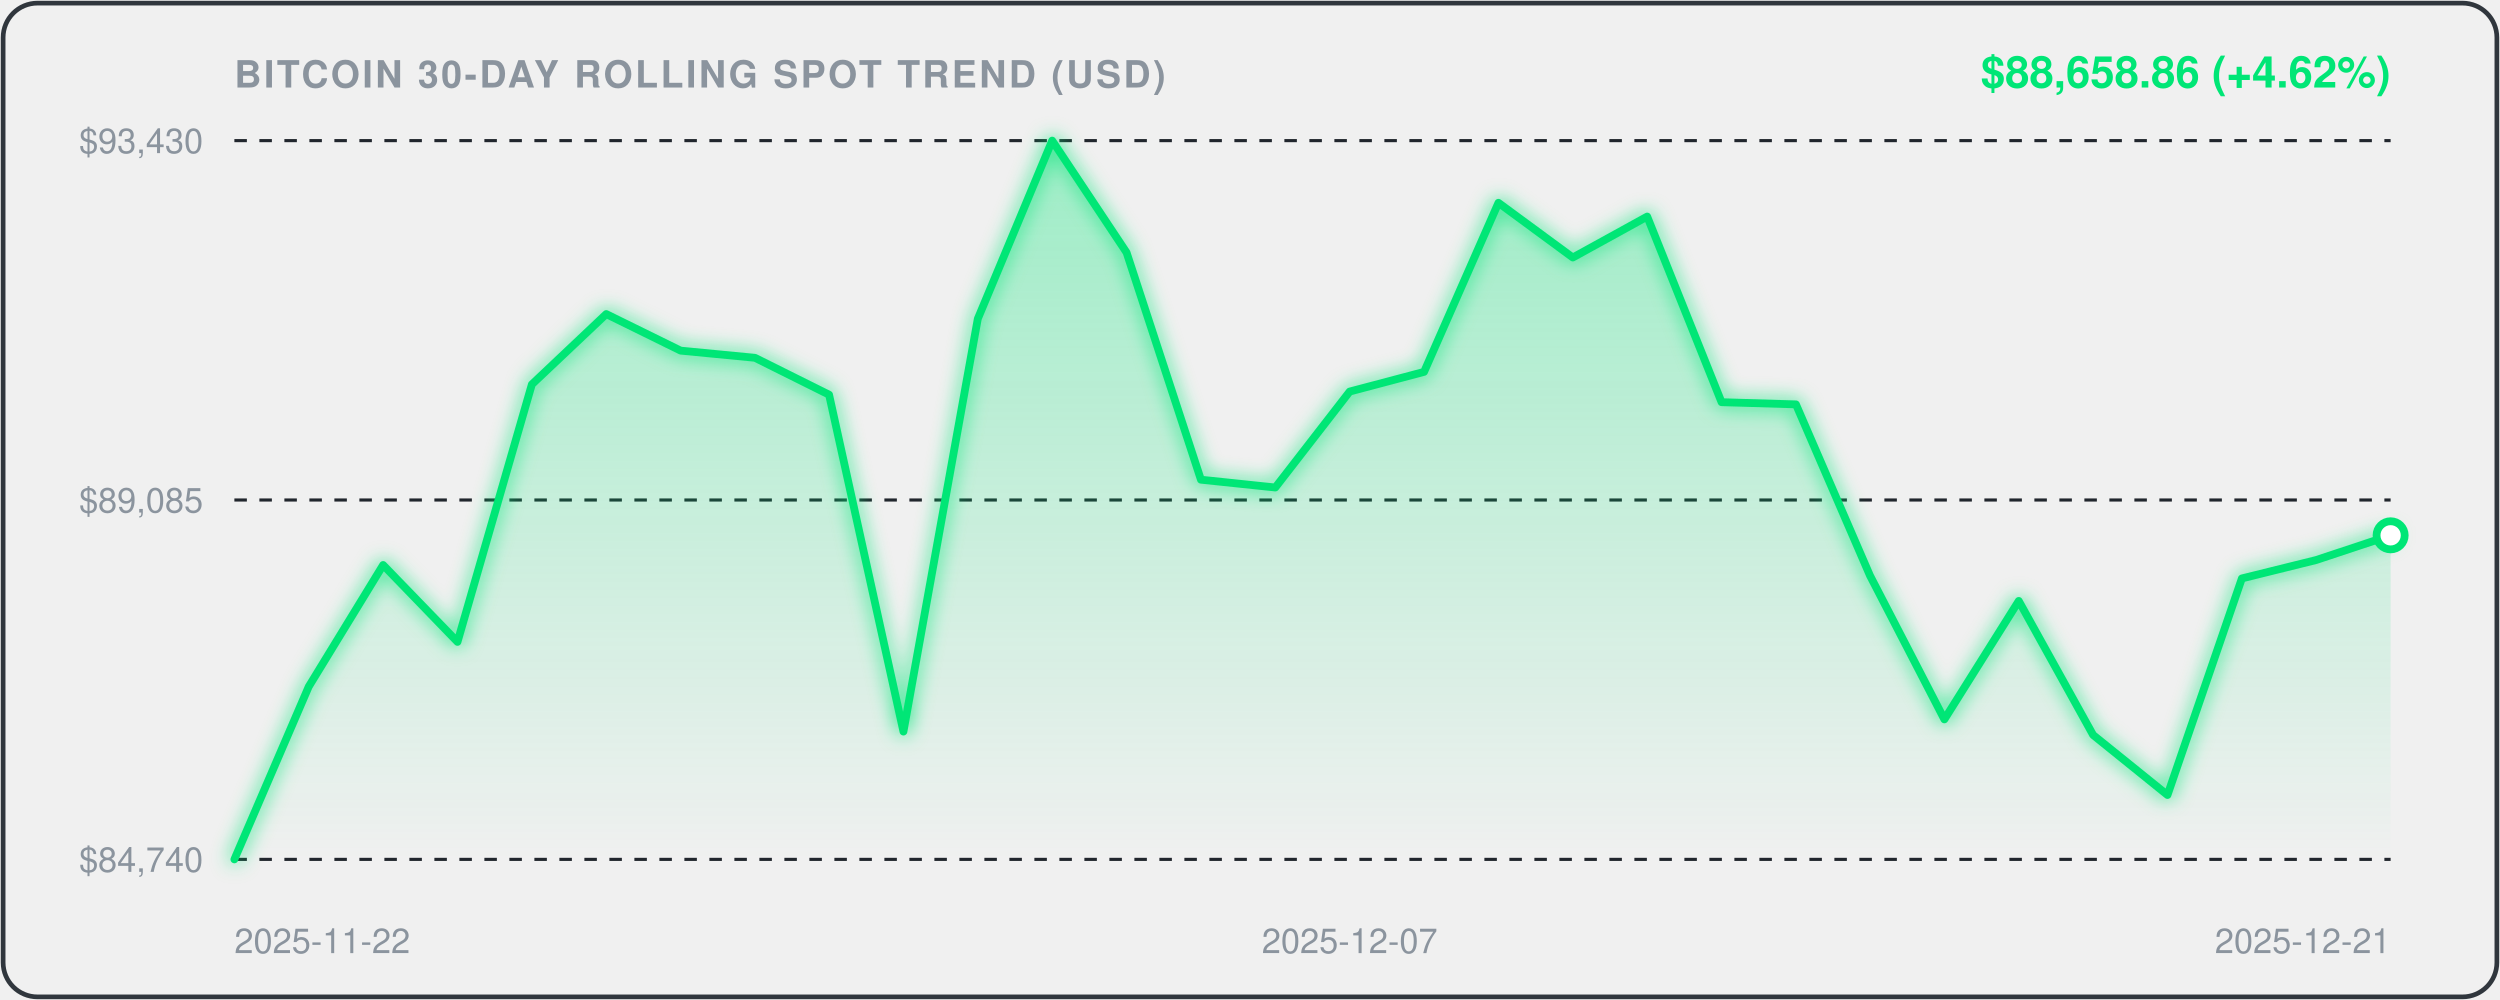
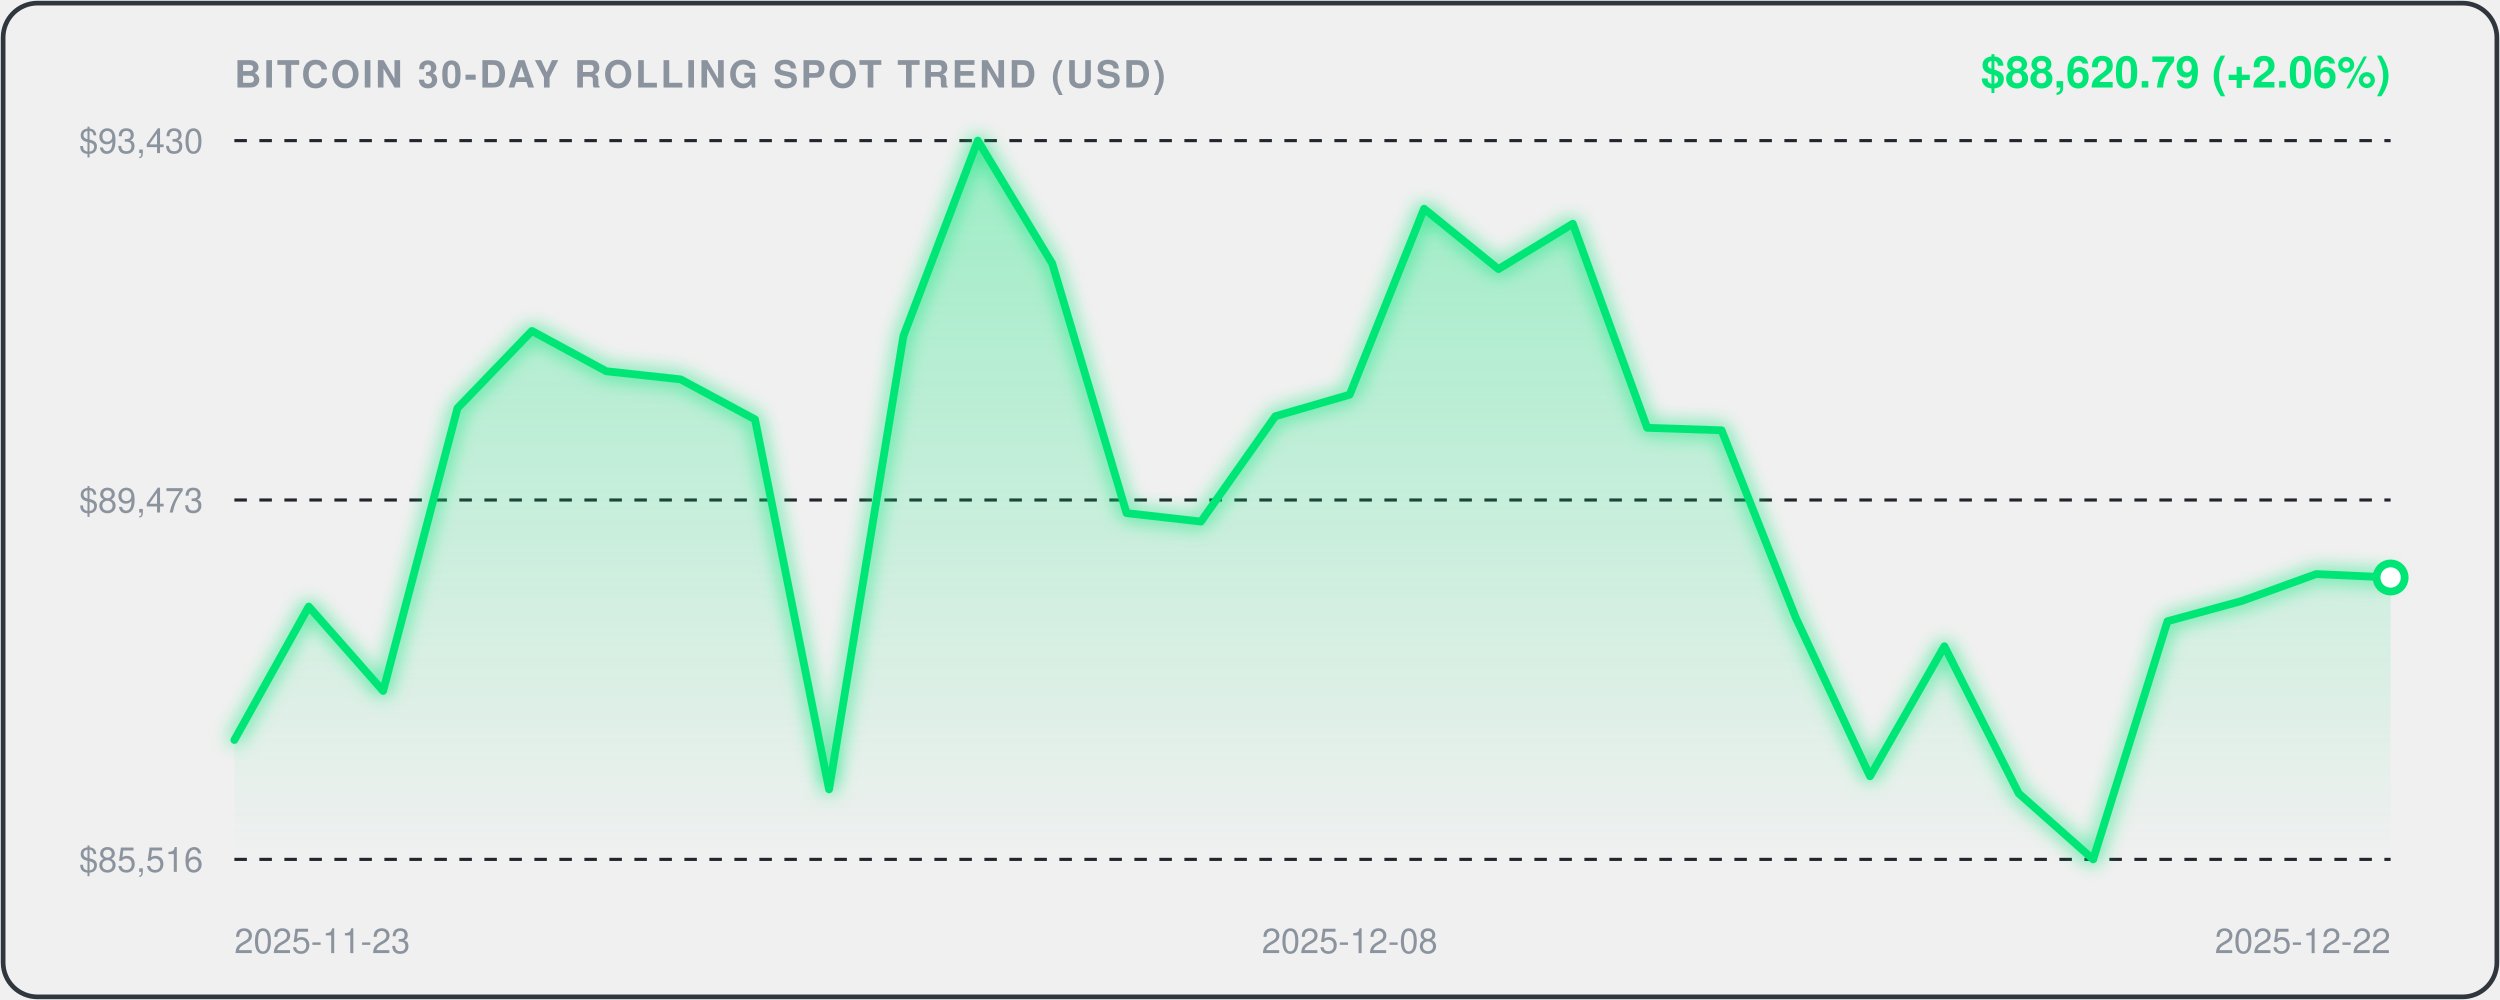
<svg xmlns="http://www.w3.org/2000/svg" viewBox="0 0 800 320" width="100%" height="100%" style="background:#0d1117;border-radius:12px;font-family:-apple-system,BlinkMacSystemFont,'Segoe UI',Helvetica,Arial,sans-serif;">
  <defs>
    <linearGradient id="areaGrad" x1="0" y1="0" x2="0" y2="1">
      <stop offset="0%" stop-color="rgba(0, 230, 118, 0.35)" />
      <stop offset="100%" stop-color="rgba(0, 230, 118, 0.0)" />
    </linearGradient>
    <filter id="glow" x="-20%" y="-20%" width="140%" height="140%">
      <feGaussianBlur stdDeviation="3" result="blur" />
      <feComposite in="SourceGraphic" in2="blur" operator="over" />
    </filter>
  </defs>
  <rect x="1" y="1" width="798" height="318" rx="11" fill="none" stroke="#30363d" stroke-width="1.5" />
  <text x="75" y="28" fill="#8b949e" font-size="12" font-weight="600" letter-spacing="0.8">BITCOIN 30-DAY ROLLING SPOT TREND (USD)</text>
-   <text x="765" y="28" text-anchor="end" fill="#00E676" font-size="14" font-weight="700">$88,658.86 (+4.62%)</text>
+   <text x="765" y="28" text-anchor="end" fill="#00E676" font-size="14" font-weight="700">$88,620.79 (+2.06%)</text>
  <line x1="75" y1="45" x2="765" y2="45" stroke="#21262d" stroke-width="1" stroke-dasharray="4,4" />
  <text x="65" y="49" text-anchor="end" fill="#8b949e" font-size="11">$93,430</text>
  <line x1="75" y1="160.0" x2="765" y2="160.0" stroke="#21262d" stroke-width="1" stroke-dasharray="4,4" />
-   <text x="65" y="164.0" text-anchor="end" fill="#8b949e" font-size="11">$89,085</text>
+   <text x="65" y="164.0" text-anchor="end" fill="#8b949e" font-size="11">$89,473</text>
  <line x1="75" y1="275" x2="765" y2="275" stroke="#21262d" stroke-width="1" stroke-dasharray="4,4" />
-   <text x="65" y="279" text-anchor="end" fill="#8b949e" font-size="11">$84,740</text>
-   <path d="M 75.0,275.0 L 98.8,219.7 L 122.6,180.8 L 146.4,205.4 L 170.2,123.0 L 194.0,100.5 L 217.8,112.2 L 241.6,114.5 L 265.3,126.3 L 289.1,234.1 L 312.9,102.0 L 336.7,45.0 L 360.5,80.8 L 384.3,153.5 L 408.1,156.0 L 431.9,125.3 L 455.7,119.0 L 479.5,64.9 L 503.3,82.4 L 527.1,69.3 L 550.9,128.7 L 574.7,129.4 L 598.4,184.2 L 622.2,230.2 L 646.0,192.3 L 669.8,235.2 L 693.6,254.4 L 717.4,185.1 L 741.2,179.2 L 765.0,171.3 L 765.0,275.0 L 75.0,275.0 Z" fill="url(#areaGrad)" />
-   <path d="M 75.0,275.0 L 98.8,219.7 L 122.6,180.8 L 146.4,205.4 L 170.2,123.0 L 194.0,100.5 L 217.8,112.2 L 241.6,114.5 L 265.3,126.3 L 289.1,234.1 L 312.9,102.0 L 336.7,45.0 L 360.5,80.8 L 384.3,153.5 L 408.1,156.0 L 431.9,125.3 L 455.7,119.0 L 479.5,64.9 L 503.3,82.4 L 527.1,69.3 L 550.9,128.7 L 574.7,129.4 L 598.4,184.2 L 622.2,230.2 L 646.0,192.3 L 669.8,235.2 L 693.6,254.4 L 717.4,185.1 L 741.2,179.2 L 765.0,171.3" fill="none" stroke="#00E676" stroke-width="2.5" stroke-linecap="round" stroke-linejoin="round" filter="url(#glow)" />
-   <circle cx="765.0" cy="171.3" r="4.5" fill="#ffffff" stroke="#00E676" stroke-width="2.5" />
-   <text x="75.0" y="305" fill="#8b949e" font-size="11" text-anchor="start">2025-11-22</text>
-   <text x="431.9" y="305" fill="#8b949e" font-size="11" text-anchor="middle">2025-12-07</text>
-   <text x="765.0" y="305" fill="#8b949e" font-size="11" text-anchor="end">2025-12-21</text>
+   <text x="65" y="279" text-anchor="end" fill="#8b949e" font-size="11">$85,516</text>
+   <path d="M 75.0,236.8 L 98.8,194.1 L 122.6,221.1 L 146.4,130.6 L 170.2,105.9 L 194.0,118.8 L 217.8,121.4 L 241.6,134.2 L 265.3,252.6 L 289.1,107.5 L 312.9,45.0 L 336.7,84.3 L 360.5,164.2 L 384.3,166.9 L 408.1,133.2 L 431.9,126.3 L 455.7,66.8 L 479.5,86.1 L 503.3,71.6 L 527.1,136.9 L 550.9,137.7 L 574.7,197.8 L 598.4,248.4 L 622.2,206.8 L 646.0,253.9 L 669.8,275.0 L 693.6,198.8 L 717.4,192.3 L 741.2,183.7 L 765.0,184.8 L 765.0,275.0 L 75.0,275.0 Z" fill="url(#areaGrad)" />
+   <path d="M 75.0,236.8 L 98.8,194.1 L 122.6,221.1 L 146.4,130.6 L 170.2,105.9 L 194.0,118.8 L 217.8,121.4 L 241.6,134.2 L 265.3,252.6 L 289.1,107.5 L 312.9,45.0 L 336.7,84.3 L 360.5,164.2 L 384.3,166.9 L 408.1,133.2 L 431.9,126.3 L 455.7,66.8 L 479.5,86.1 L 503.3,71.6 L 527.1,136.9 L 550.9,137.7 L 574.7,197.8 L 598.4,248.4 L 622.2,206.8 L 646.0,253.9 L 669.8,275.0 L 693.6,198.8 L 717.4,192.3 L 741.2,183.7 L 765.0,184.8" fill="none" stroke="#00E676" stroke-width="2.5" stroke-linecap="round" stroke-linejoin="round" filter="url(#glow)" />
+   <circle cx="765.0" cy="184.8" r="4.5" fill="#ffffff" stroke="#00E676" stroke-width="2.5" />
+   <text x="75.0" y="305" fill="#8b949e" font-size="11" text-anchor="start">2025-11-23</text>
+   <text x="431.9" y="305" fill="#8b949e" font-size="11" text-anchor="middle">2025-12-08</text>
+   <text x="765.0" y="305" fill="#8b949e" font-size="11" text-anchor="end">2025-12-22</text>
</svg>
